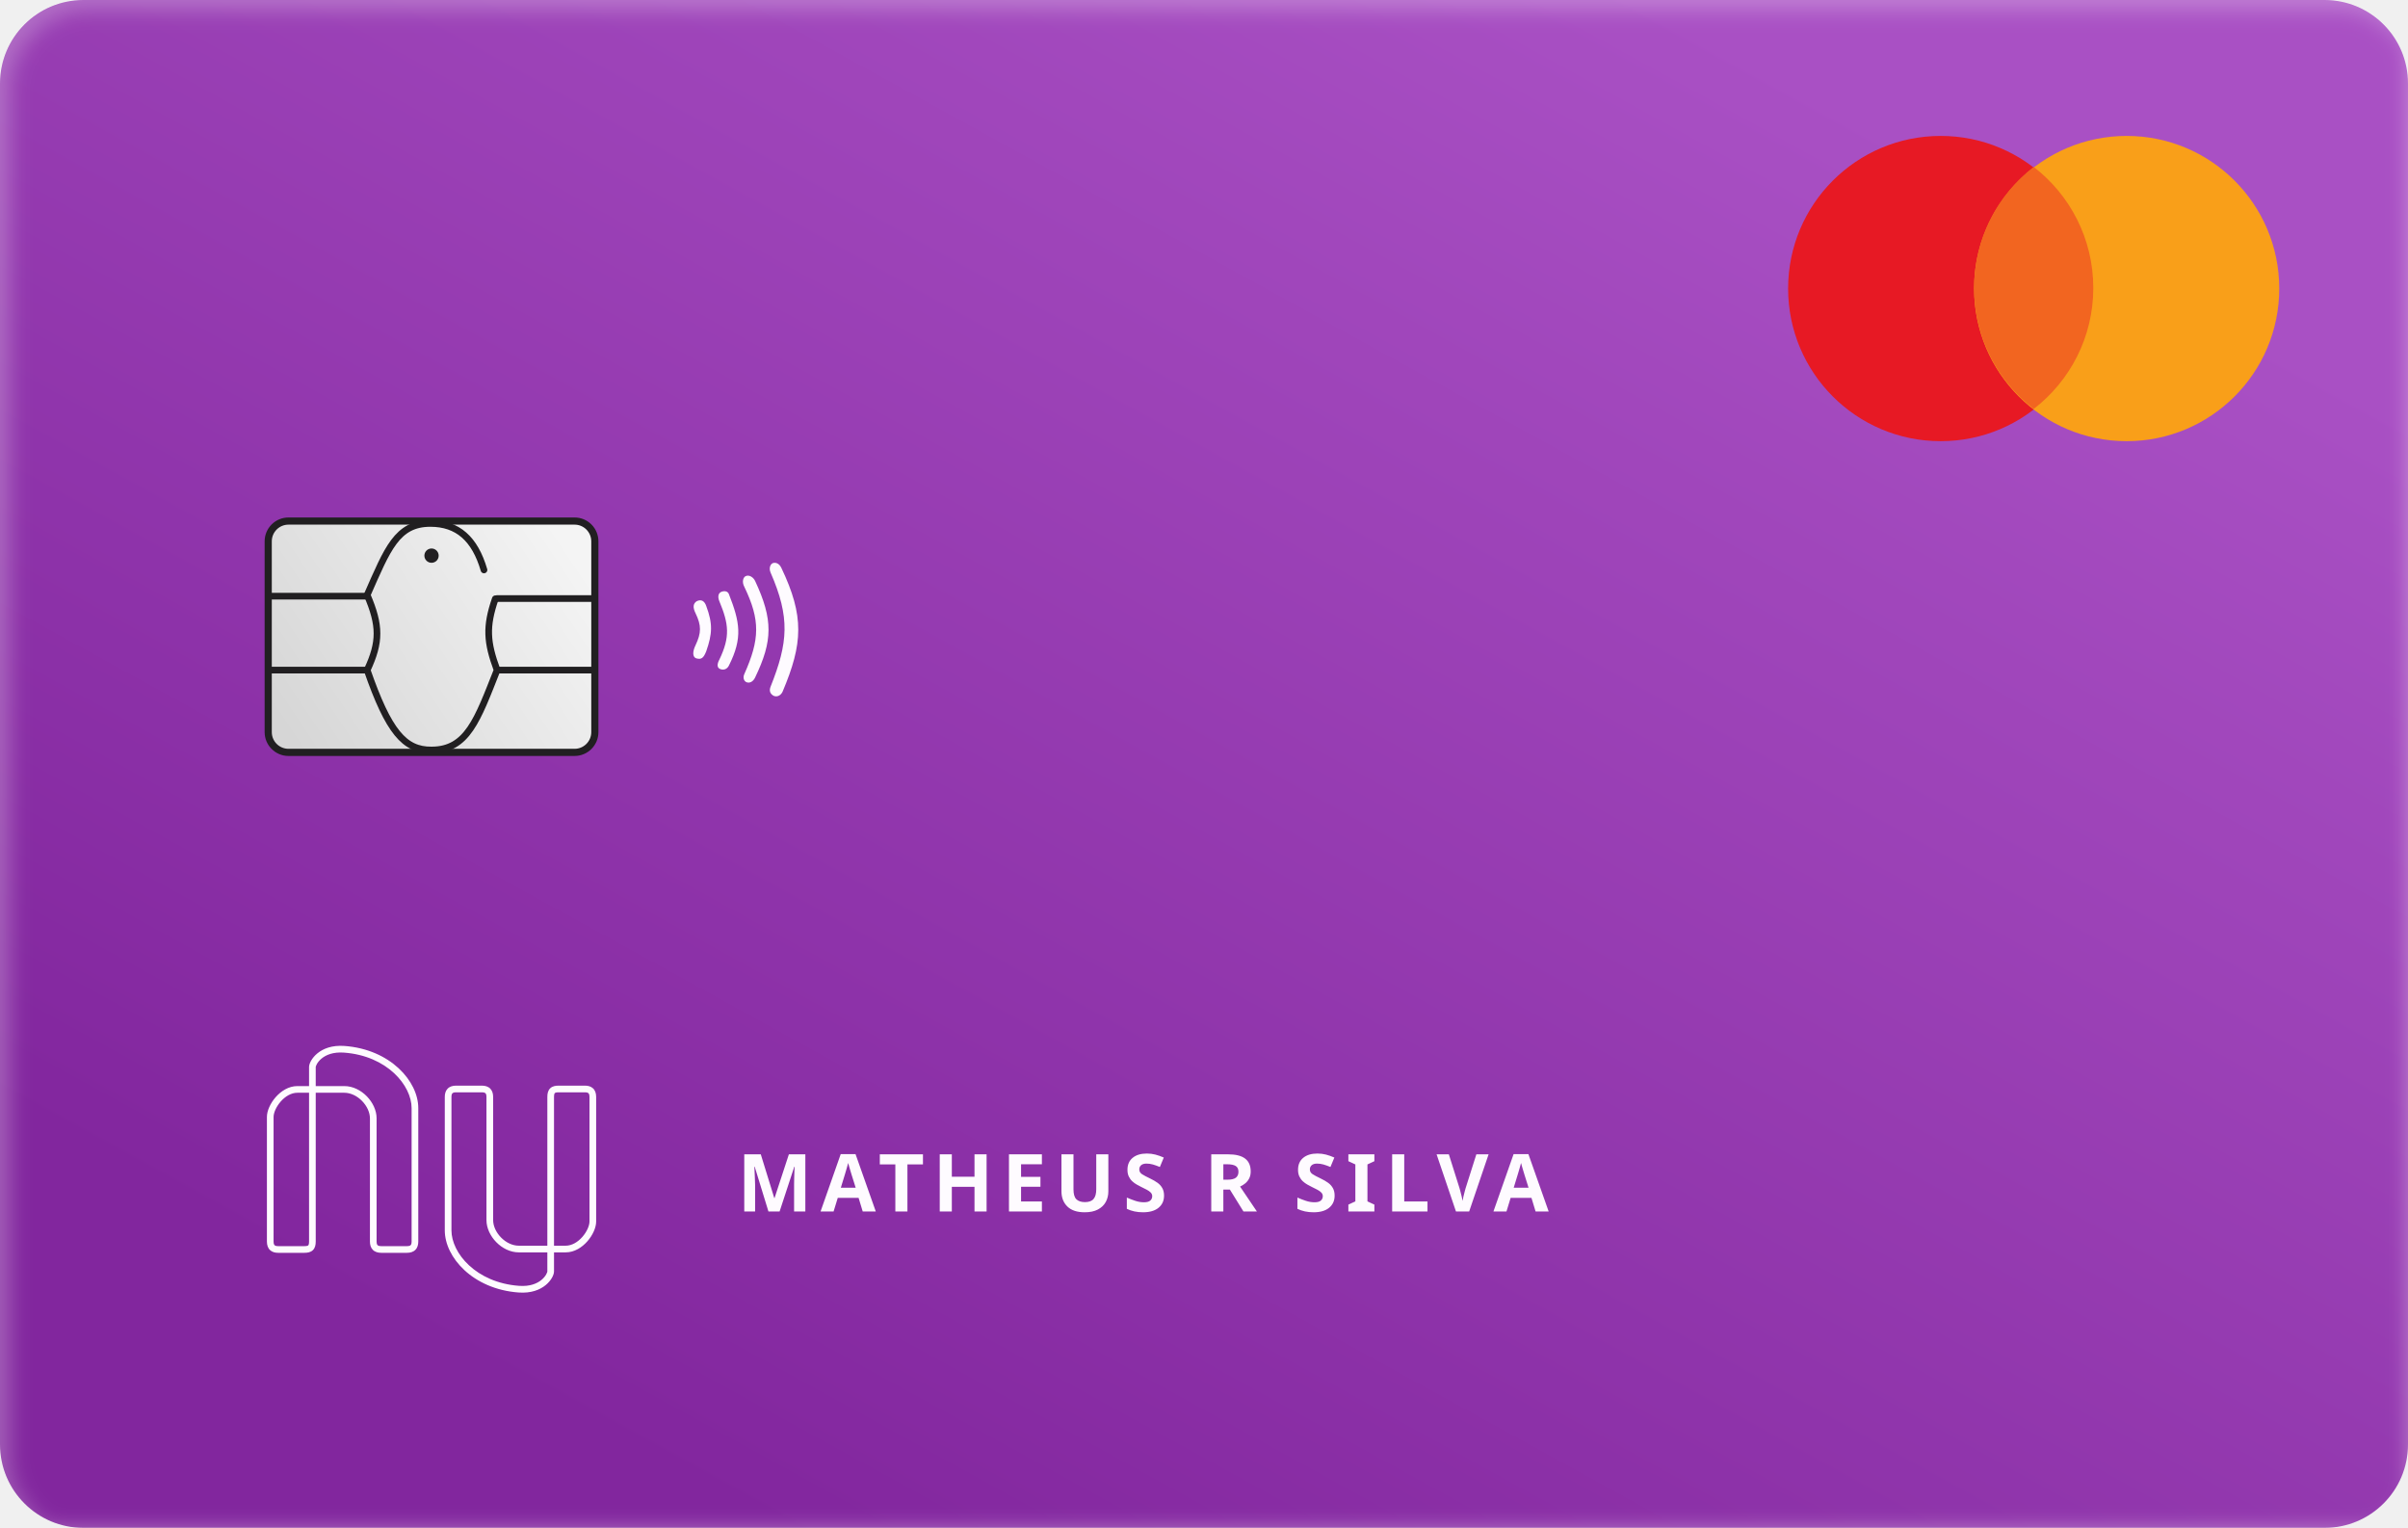
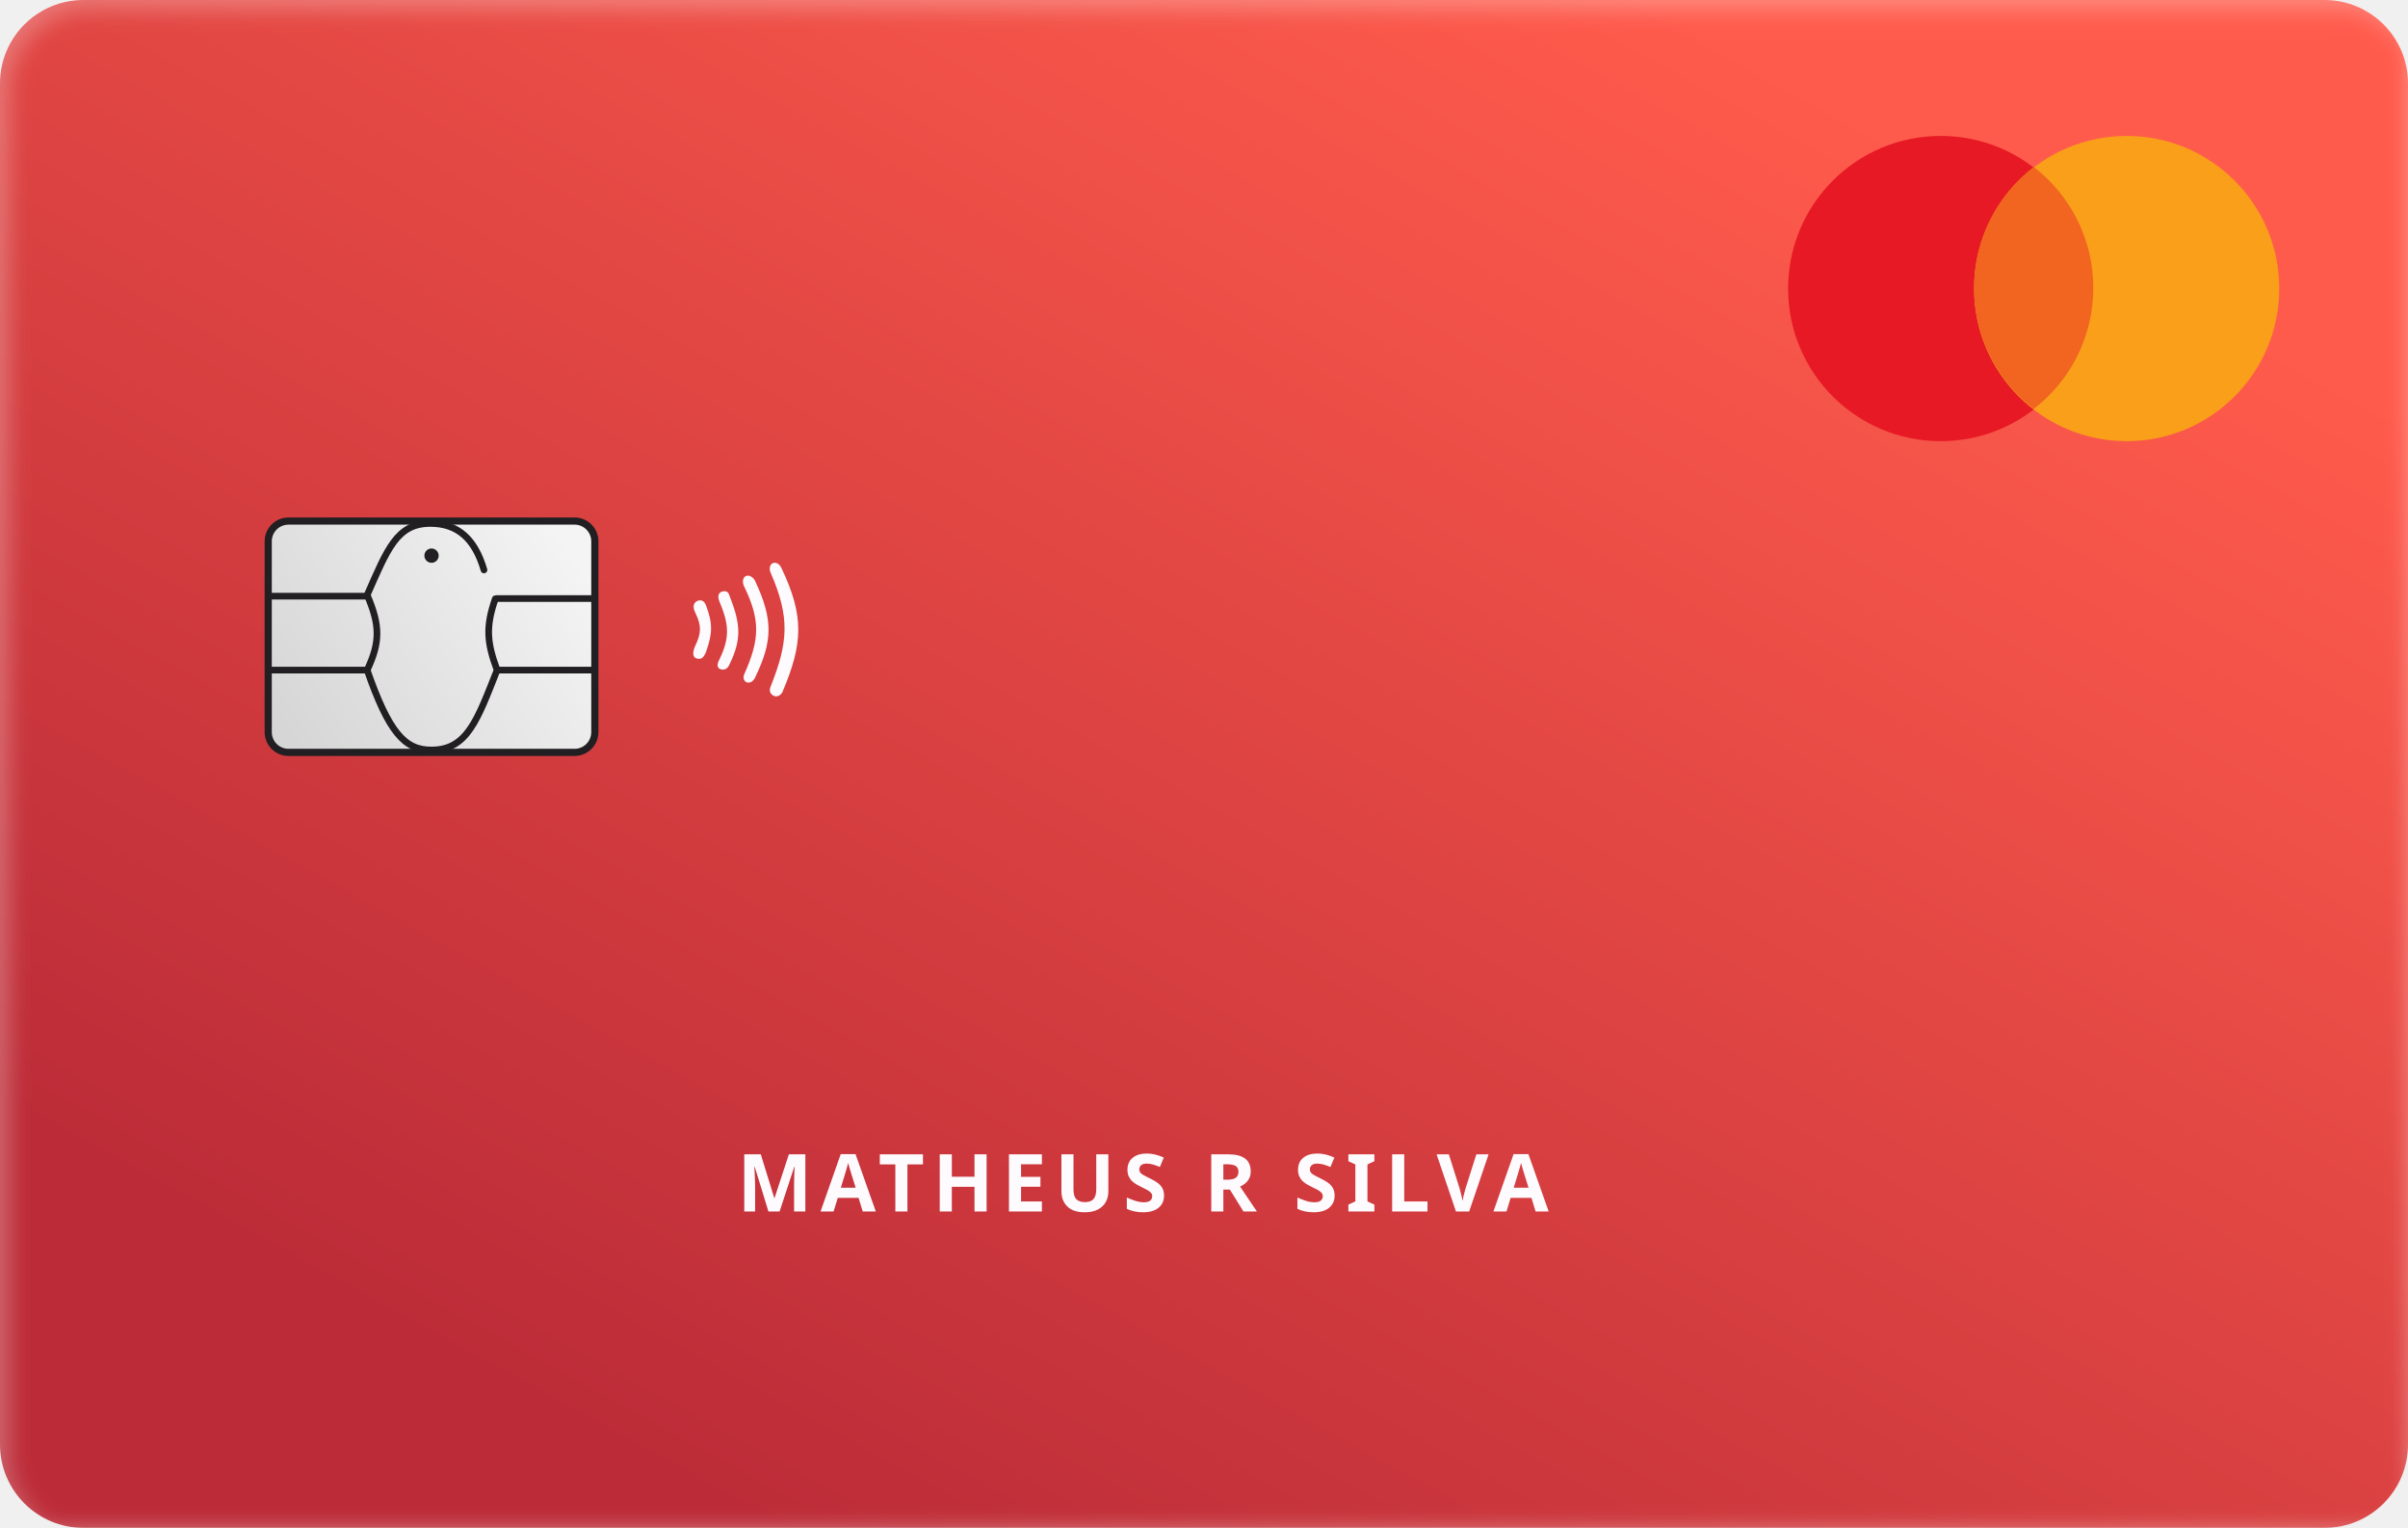
<svg xmlns="http://www.w3.org/2000/svg" width="722" height="458" viewBox="0 0 722 458" fill="none">
  <g clip-path="url(#clip0_609_104)">
    <g filter="url(#filter0_i_609_104)">
      <rect width="722" height="458" rx="25" fill="url(#paint0_linear_609_104)" />
    </g>
    <text fill="#FEFBFF" xml:space="preserve" style="white-space: pre" font-family="Sora" font-size="24" font-weight="600" letter-spacing="0.1em">
      <tspan x="221" y="363.16">MATHEUS R SILVA</tspan>
    </text>
-     <path fill-rule="evenodd" clip-rule="evenodd" d="M94.665 319.851C94.665 319.852 94.666 319.826 94.677 319.771C94.687 319.717 94.705 319.646 94.735 319.559C94.793 319.385 94.89 319.165 95.033 318.917C95.32 318.421 95.776 317.841 96.434 317.301C97.733 316.235 99.864 315.292 103.14 315.533C116.1 316.484 123.415 325.41 123.415 332.161V372.168C123.415 372.805 123.268 373.099 123.132 373.241C123.004 373.375 122.718 373.546 122.028 373.546H114.306C113.616 373.546 113.33 373.375 113.202 373.241C113.066 373.1 112.919 372.805 112.919 372.168V335.238C112.919 332.828 111.735 330.421 109.988 328.634C108.238 326.842 105.817 325.566 103.213 325.566H94.665V319.851ZM103.213 327.566H94.665V372.168C94.665 373.162 94.482 374.108 93.793 374.763C93.116 375.407 92.181 375.546 91.278 375.546H83.415C82.608 375.546 81.723 375.389 81.038 374.792C80.326 374.171 80.028 373.251 80.028 372.168V334.819C80.028 332.956 81.092 330.668 82.663 328.878C84.248 327.074 86.535 325.566 89.171 325.566H92.665V319.851C92.665 319.284 92.917 318.582 93.302 317.917C93.706 317.217 94.317 316.45 95.166 315.754C96.882 314.347 99.525 313.262 103.287 313.538C117.005 314.545 125.415 324.098 125.415 332.161V372.168C125.415 373.069 125.212 373.963 124.575 374.626C123.931 375.297 123.024 375.546 122.028 375.546H114.306C113.311 375.546 112.403 375.297 111.759 374.626C111.123 373.963 110.919 373.069 110.919 372.168V335.238C110.919 333.463 110.026 331.534 108.558 330.031C107.093 328.532 105.161 327.566 103.213 327.566ZM89.171 327.566H92.665V372.168C92.665 372.991 92.498 373.235 92.415 373.314C92.32 373.404 92.06 373.546 91.278 373.546H83.415C82.818 373.546 82.51 373.422 82.352 373.285C82.223 373.171 82.028 372.902 82.028 372.168V334.819C82.028 333.604 82.79 331.766 84.166 330.198C85.53 328.645 87.314 327.566 89.171 327.566ZM164.111 381.128C164.111 381.13 164.11 381.156 164.1 381.209C164.089 381.262 164.071 381.333 164.042 381.42C163.983 381.595 163.886 381.814 163.743 382.063C163.457 382.559 163.001 383.139 162.342 383.679C161.043 384.744 158.913 385.687 155.636 385.447C142.676 384.495 135.361 375.569 135.361 368.819V328.812C135.361 328.175 135.508 327.88 135.644 327.739C135.772 327.605 136.058 327.434 136.748 327.434H144.471C145.16 327.434 145.446 327.605 145.575 327.739C145.71 327.88 145.858 328.175 145.858 328.812V365.741C145.858 368.151 147.042 370.559 148.788 372.346C150.539 374.137 152.96 375.414 155.563 375.414H164.111V381.128V381.128ZM155.563 373.414H164.111V328.812C164.111 327.817 164.295 326.872 164.984 326.216C165.661 325.572 166.595 325.434 167.498 325.434H175.361C176.168 325.434 177.053 325.59 177.738 326.187C178.451 326.808 178.748 327.728 178.748 328.812V366.161C178.748 368.023 177.684 370.312 176.113 372.101C174.528 373.906 172.241 375.414 169.605 375.414H166.111V381.128C166.111 381.695 165.859 382.397 165.475 383.063C165.071 383.762 164.459 384.529 163.611 385.225C161.895 386.632 159.252 387.718 155.49 387.441C141.772 386.434 133.361 376.882 133.361 368.819V328.812C133.361 327.91 133.565 327.016 134.201 326.353C134.845 325.683 135.753 325.434 136.748 325.434H144.471C145.466 325.434 146.373 325.683 147.017 326.353C147.654 327.016 147.858 327.91 147.858 328.812V365.741C147.858 367.516 148.75 369.445 150.219 370.948C151.683 372.447 153.615 373.414 155.563 373.414ZM169.605 373.414H166.111V328.812C166.111 327.988 166.279 327.745 166.362 327.666C166.457 327.575 166.716 327.434 167.498 327.434H175.361C175.958 327.434 176.267 327.558 176.424 327.695C176.554 327.808 176.748 328.077 176.748 328.812V366.161C176.748 367.376 175.987 369.214 174.61 370.782C173.247 372.334 171.462 373.414 169.605 373.414Z" fill="#FEFBFF" />
    <circle cx="581.889" cy="86.497" r="45.751" fill="#E71924" />
    <circle cx="637.647" cy="86.497" r="45.751" fill="#F99F19" />
    <path fill-rule="evenodd" clip-rule="evenodd" d="M609.768 122.595C620.636 114.23 627.64 101.092 627.64 86.317C627.64 71.543 620.636 58.404 609.768 50.04C598.9 58.404 591.897 71.543 591.897 86.317C591.897 101.092 598.9 114.23 609.768 122.595Z" fill="#F26520" />
    <rect x="80.421" y="156.195" width="97.935" height="69.341" rx="6.076" fill="url(#paint1_linear_609_104)" stroke="#211F21" stroke-width="2.145" />
    <path d="M80.778 178.713H110.087" stroke="#211F21" stroke-width="2" stroke-linecap="round" />
    <path d="M80.778 200.873H109.445" stroke="#211F21" stroke-width="2" stroke-linecap="round" />
    <path d="M149.404 200.873H177.998" stroke="#211F21" stroke-width="2" stroke-linecap="round" />
    <path d="M148.975 179.428H177.998" stroke="#211F21" stroke-width="2" stroke-linecap="round" />
    <circle cx="129.388" cy="166.561" r="2.145" fill="#211F21" />
    <path d="M231.053 205.824C236.325 192.59 236.926 185.119 231.053 171.645C230.43 170.215 231.053 169.024 231.768 168.786C232.483 168.547 233.589 168.786 234.27 170.215C241.188 184.73 240.767 192.87 234.627 207.387C233.912 208.817 232.575 208.998 231.768 208.46C230.824 207.831 230.608 206.941 231.053 205.824Z" fill="#FEFBFF" />
    <path d="M223.547 172.717C222.832 173.075 222.375 174.43 223.19 175.934C227.999 185.94 227.801 191.662 223.19 202.026C222.686 203.071 222.998 204.226 223.905 204.528C224.977 204.886 225.913 204.125 226.406 203.098C231.701 192.084 231.84 185.756 226.406 174.147C225.905 173.075 224.619 172.181 223.547 172.717Z" fill="#FEFBFF" />
    <path d="M216.399 177.364C215.326 177.721 215.136 178.908 215.684 180.223C218.53 187.063 218.979 190.898 215.684 197.737C215.041 198.929 214.83 200.193 216.041 200.596C217.252 201 218.126 200.363 218.543 199.524C222.766 191.149 221.82 186.454 218.543 178.079C218.263 177.364 217.471 177.006 216.399 177.364Z" fill="#FEFBFF" />
    <path d="M208.893 180.223C207.82 180.938 207.668 182.022 208.535 183.797C210.344 187.564 210.303 189.68 208.535 193.448C207.713 195.11 207.463 197.022 208.893 197.38C210.322 197.737 210.957 197.229 211.752 195.235C213.578 189.987 213.756 187.02 211.752 181.653C211.291 180.261 210.322 179.508 208.893 180.223Z" fill="#FEFBFF" />
    <path d="M145.115 170.849C142.372 161.508 137.251 156.91 129.03 156.91C119.023 156.91 116.194 164.53 110.087 178.355C113.998 187.507 114.039 192.437 110.087 200.873C116.494 219.254 121.24 224.915 129.388 224.821C140.111 224.821 143.163 215.733 149.046 200.873C145.952 192.497 145.622 187.875 148.5 179.5" stroke="#211F21" stroke-width="2" stroke-linecap="round" />
  </g>
  <defs>
    <filter id="filter0_i_609_104" x="0" y="0" width="725" height="461" filterUnits="userSpaceOnUse" color-interpolation-filters="sRGB">
      <feFlood flood-opacity="0" result="BackgroundImageFix" />
      <feBlend mode="normal" in="SourceGraphic" in2="BackgroundImageFix" result="shape" />
      <feColorMatrix in="SourceAlpha" type="matrix" values="0 0 0 0 0 0 0 0 0 0 0 0 0 0 0 0 0 0 127 0" result="hardAlpha" />
      <feOffset dx="3" dy="3" />
      <feGaussianBlur stdDeviation="3" />
      <feComposite in2="hardAlpha" operator="arithmetic" k2="-1" k3="1" />
      <feColorMatrix type="matrix" values="0 0 0 0 1 0 0 0 0 1 0 0 0 0 1 0 0 0 0.25 0" />
      <feBlend mode="normal" in2="shape" result="effect1_innerShadow_609_104" />
    </filter>
    <linearGradient id="paint0_linear_609_104" x1="610.09" y1="61.83" x2="354.096" y2="526.995" gradientUnits="userSpaceOnUse">
-       <stop stop-color="#A950C4" />
-       <stop offset="1" stop-color="#82269E" />
+       <stop stop-color="#FF5B4C" />
+       <stop offset="1" stop-color="#BC2C38" />
    </linearGradient>
    <linearGradient id="paint1_linear_609_104" x1="171" y1="165" x2="87" y2="221" gradientUnits="userSpaceOnUse">
      <stop stop-color="#F4F4F4" />
      <stop offset="1" stop-color="#D6D6D6" />
    </linearGradient>
    <clipPath id="clip0_609_104">
      <rect width="722" height="458" fill="white" />
    </clipPath>
  </defs>
</svg>
